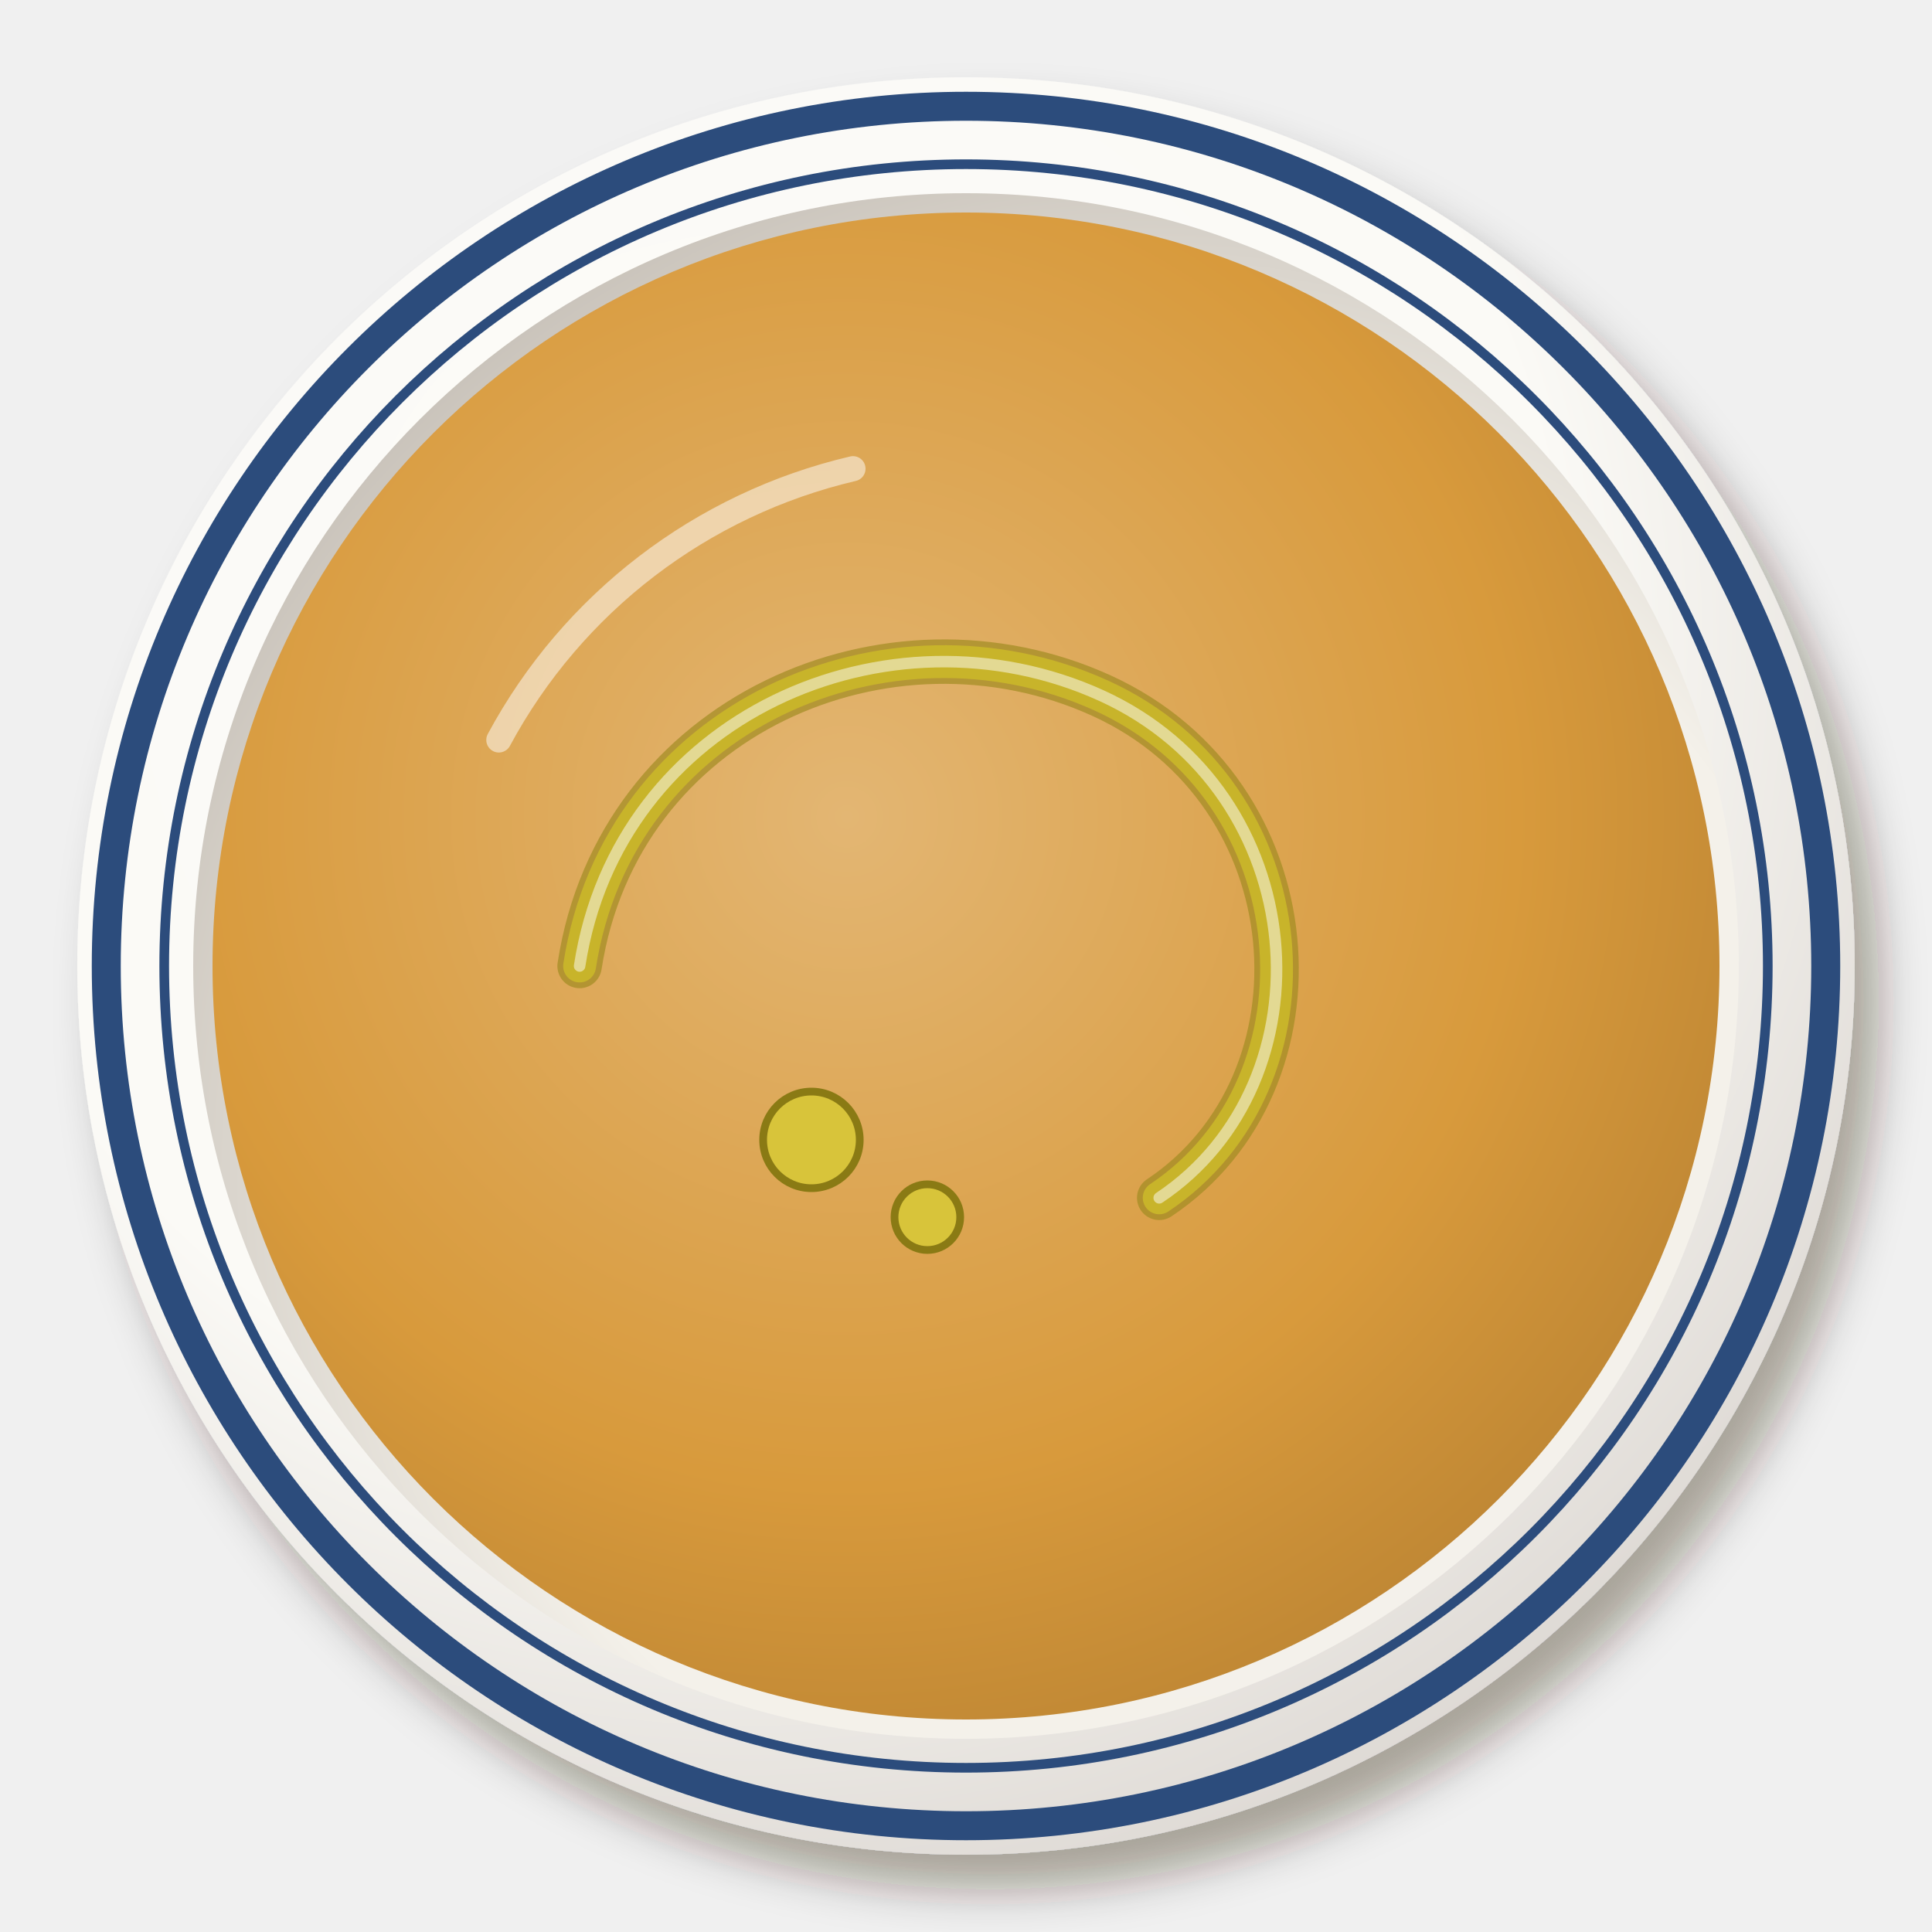
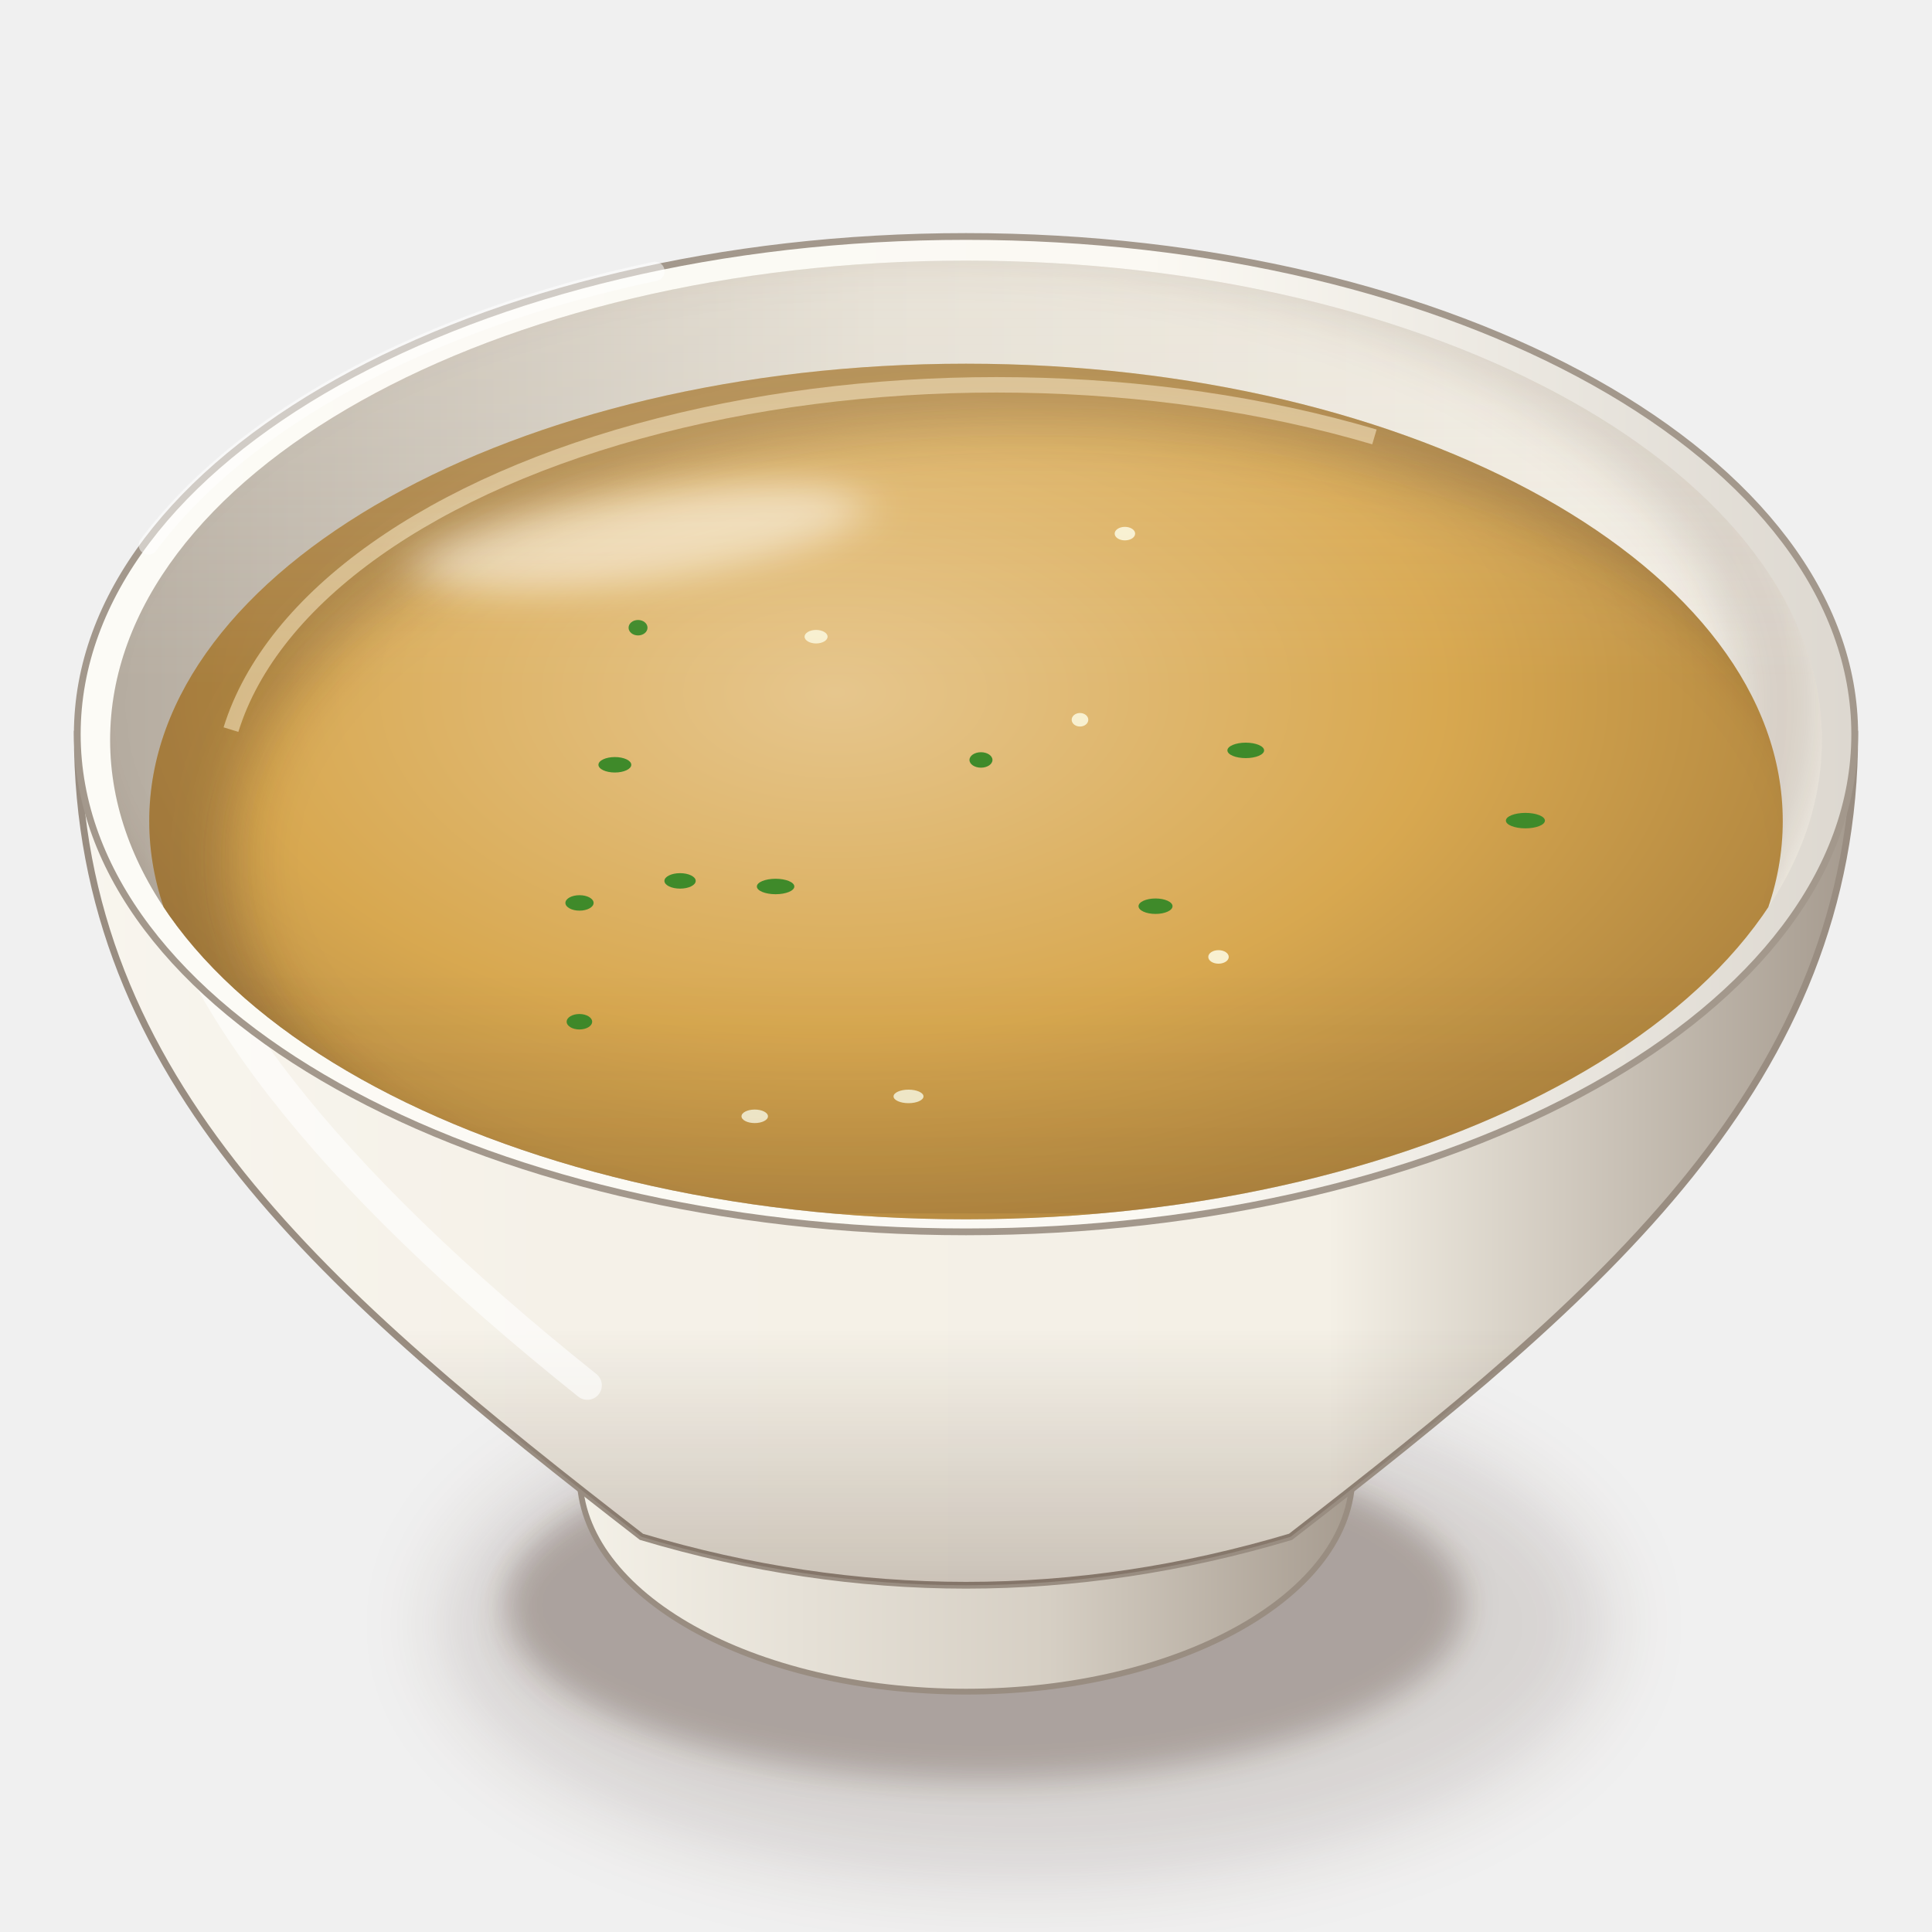
<svg xmlns="http://www.w3.org/2000/svg" viewBox="0 0 200 200" width="400" height="400">
  <defs>
-     <filter id="es_purever-1" x="-30%" y="-30%" width="160%" height="160%">
-       <feDropShadow dx="2.52" dy="3.6" stdDeviation="2.34" flood-color="#2b1607" flood-opacity=".36" />
+     <filter id="es_purever-1" x="-50%" y="-50%" width="200%" height="200%">
+       <feGaussianBlur stdDeviation="4" />
    </filter>
-     <radialGradient id="es_purever-2" cx="0.38" cy="0.32" r=".75">
-       <stop offset="0" stop-color="#fcfbf8" />
-       <stop offset=".6" stop-color="#fbfaf6" />
-       <stop offset="1" stop-color="#dad5d0" />
+     <filter id="es_purever-2" x="-50%" y="-50%" width="200%" height="200%">
+       <feGaussianBlur stdDeviation="1.6" />
+     </filter>
+     <linearGradient id="es_purever-3" x1="0" y1="0" x2="1" y2="0">
+       <stop offset="0" stop-color="#f5f2e9" />
+       <stop offset="0.6" stop-color="#d6cfc4" />
+       <stop offset="1" stop-color="#a3988c" />
+     </linearGradient>
+     <linearGradient id="es_purever-4" x1="0" y1="0" x2="1" y2="0">
+       <stop offset="0" stop-color="#f8f5ee" />
+       <stop offset="0.28" stop-color="#f5f1e8" />
+       <stop offset="0.7" stop-color="#f4f0e6" />
+       <stop offset="1" stop-color="#a3988c" />
+     </linearGradient>
+     <linearGradient id="es_purever-5" x1="0" y1="0" x2="0" y2="1">
+       <stop offset="0" stop-color="#3a2212" stop-opacity="0" />
+       <stop offset="0.7" stop-color="#3a2212" stop-opacity="0" />
+       <stop offset="1" stop-color="#3a2212" stop-opacity="0.22" />
+     </linearGradient>
+     <linearGradient id="es_purever-6" x1="0" y1="0" x2="1" y2="0">
+       <stop offset="0" stop-color="#fcfbf6" />
+       <stop offset="0.6" stop-color="#fbf9f3" />
+       <stop offset="1" stop-color="#dcd7cf" />
+     </linearGradient>
+     <linearGradient id="es_purever-7" x1="0" y1="0" x2="1" y2="0">
+       <stop offset="0" stop-color="#b6ada1" />
+       <stop offset="0.45" stop-color="#e2ddd2" />
+       <stop offset="1" stop-color="#f4f0e7" />
+     </linearGradient>
+     <clipPath id="es_purever-8">
+       <path d="M11.4,76.6A88.6,49.62 0 1 0 188.6,76.6A88.6,49.62 0 1 0 11.4,76.6Z" />
+     </clipPath>
+     <filter id="es_purever-9" x="-50%" y="-50%" width="200%" height="200%">
+       <feGaussianBlur stdDeviation="2.5" />
+     </filter>
+     <clipPath id="es_purever-10">
+       <path d="M11.4,76.6 A88.6,49.62 0 0 0 188.6,76.6 L200,76.6 L200,0 L0,0 L0,76.6Z" />
+     </clipPath>
+     <radialGradient id="es_purever-11" cx="0.42" cy="0.36" r="0.62">
+       <stop offset="0" stop-color="#e6c68d" />
+       <stop offset="0.6" stop-color="#d8a850" />
+       <stop offset="1" stop-color="#b28740" />
    </radialGradient>
-     <radialGradient id="es_purever-3" cx="0.62" cy="0.64" r=".75">
-       <stop offset="0" stop-color="#f5f2ec" />
-       <stop offset=".6" stop-color="#f4f1ea" />
-       <stop offset="1" stop-color="#bfb8af" />
-     </radialGradient>
-     <radialGradient id="es_purever-4" cx="0.42" cy="0.4" r=".75">
-       <stop offset="0" stop-color="#e3b673" />
-       <stop offset=".6" stop-color="#d89a3c" />
-       <stop offset="1" stop-color="#b27d30" />
-     </radialGradient>
+     <clipPath id="es_purever-12">
+       <path d="M15.45,85A84.55,47.35 0 1 0 184.55,85A84.55,47.35 0 1 0 15.45,85Z" />
+     </clipPath>
+     <filter id="es_purever-13" x="-50%" y="-50%" width="200%" height="200%">
+       <feGaussianBlur stdDeviation="3" />
+     </filter>
+     <filter id="es_purever-14" x="-50%" y="-50%" width="200%" height="200%">
+       <feGaussianBlur stdDeviation="2.2" />
+     </filter>
+     <linearGradient id="es_purever-15" x1="0" y1="0" x2="0" y2="1">
+       <stop offset="0" stop-color="#fff8ec" stop-opacity="0.2" />
+       <stop offset="0.45" stop-color="#fff8ec" stop-opacity="0" />
+       <stop offset="0.75" stop-color="#3a2212" stop-opacity="0" />
+       <stop offset="1" stop-color="#3a2212" stop-opacity="0.1" />
+     </linearGradient>
  </defs>
-   <g filter="url(#es_purever-1)">
-     <circle cx="100" cy="100" r="92" fill="url(#es_purever-2)" />
+   <ellipse cx="106" cy="168.16" rx="60.48" ry="26.61" fill="#3a2212" opacity="0.14" filter="url(#es_purever-1)" />
+   <ellipse cx="102" cy="166.16" rx="49.68" ry="18.14" fill="#3a2212" opacity="0.28" filter="url(#es_purever-2)" />
+   <path d="M58,146.72 L60,152.72 A40,22.4 0 0 0 140,152.72 L142,146.72Z" fill="url(#es_purever-3)" stroke="#998d81" stroke-width=".6" />
+   <path d="M8,76 C8,111.96 34,134 66.4,159.09 Q100,169.12 133.6,159.09 C166,134 192,111.96 192,76Z" fill="url(#es_purever-4)" stroke="#998d81" stroke-width=".7" />
+   <path d="M8,76 C8,111.96 34,134 66.4,159.09 Q100,169.12 133.6,159.09 C166,134 192,111.96 192,76Z" fill="url(#es_purever-5)" />
+   <path d="M16,86 Q20,110.8 60.8,143.41" stroke="#fff" stroke-width="3" fill="none" stroke-linecap="round" opacity="0.6" />
+   <path d="M8,76A92,51.52 0 1 0 192,76A92,51.52 0 1 0 8,76Z" fill="url(#es_purever-6)" stroke="#a3988c" stroke-width=".7" />
+   <path d="M11.4,76.6A88.6,49.62 0 1 0 188.6,76.6A88.6,49.62 0 1 0 11.4,76.6Z" fill="url(#es_purever-7)" />
+   <g clip-path="url(#es_purever-8)">
+     <path d="M3.4,73A90.6,51.62 0 1 0 184.6,73A90.6,51.62 0 1 0 3.4,73Z" fill="none" stroke="#3a2212" stroke-width="9" opacity=".16" filter="url(#es_purever-9)" />
  </g>
-   <circle cx="100" cy="100" r="89" fill="none" stroke="#2c4c7c" stroke-width="3" />
-   <circle cx="100" cy="100" r="83" fill="none" stroke="#2c4c7c" stroke-width="1" />
-   <circle cx="100" cy="100" r="80" fill="url(#es_purever-3)" />
-   <circle cx="100" cy="100" r="78" fill="url(#es_purever-4)" />
-   <path d="M51.64,76.6 A56.16,56.16 0 0 1 88.3,48.52" stroke="#fff" stroke-width="2.6" fill="none" stroke-linecap="round" opacity=".5" />
-   <path d="M60,100 C64,74 92,62 114,72 C136,82 138,112 120,124" stroke="#a18c21" stroke-width="4.6" fill="none" stroke-linecap="round" opacity=".7" />
-   <path d="M60,100 C64,74 92,62 114,72 C136,82 138,112 120,124" stroke="#c8b42a" stroke-width="3.4" fill="none" stroke-linecap="round" />
-   <path d="M60,100 C64,74 92,62 114,72 C136,82 138,112 120,124" stroke="#e6dd9f" stroke-width="1.19" fill="none" stroke-linecap="round" opacity=".9" />
-   <circle cx="84" cy="118" r="5" fill="#d8c43a" stroke="#8a7a14" stroke-width=".8" />
-   <circle cx="96" cy="126" r="3.4" fill="#d8c43a" stroke="#8a7a14" stroke-width=".8" />
+   <g clip-path="url(#es_purever-8)">
+     <path d="M15.45,85A84.55,47.35 0 1 0 184.55,85A84.55,47.35 0 1 0 15.45,85Z" fill="url(#es_purever-11)" />
+     <g clip-path="url(#es_purever-12)">
+       <path fill-rule="evenodd" d="M0,0 H200 V200 H0Z M24.14,89A82.86,45.45 0 1 0 189.86,89A82.86,45.45 0 1 0 24.14,89Z" fill="#3a2212" opacity="0.3" filter="url(#es_purever-13)" />
+       <path d="M23.91,75.53 A80.32,42.61 0 0 1 142.28,45.23" stroke="#edd8b0" stroke-width="1.6" fill="none" opacity=".65" />
+     </g>
+   </g>
+   <g clip-path="url(#es_purever-12)">
+     <ellipse cx="66.18" cy="55.64" rx="23.67" ry="4.5" fill="#fff" opacity="0.5" transform="rotate(-8 66.18 55.64)" filter="url(#es_purever-14)" />
+   </g>
+   <g clip-path="url(#es_purever-8)">
+     <ellipse cx="80.29" cy="91.77" rx="1.94" ry="0.8" fill="#3f8a2a" />
+     <ellipse cx="101.55" cy="78.67" rx="1.19" ry="0.8" fill="#3f8a2a" />
+     <ellipse cx="128.96" cy="77.68" rx="1.9" ry="0.8" fill="#3f8a2a" />
+     <ellipse cx="66.05" cy="64.98" rx="0.98" ry="0.8" fill="#3f8a2a" />
+     <ellipse cx="63.65" cy="79.17" rx="1.7" ry="0.8" fill="#3f8a2a" />
+     <ellipse cx="119.62" cy="93.81" rx="1.76" ry="0.8" fill="#3f8a2a" />
+     <ellipse cx="59.99" cy="93.47" rx="1.46" ry="0.8" fill="#3f8a2a" />
+     <ellipse cx="59.98" cy="105.77" rx="1.32" ry="0.8" fill="#3f8a2a" />
+     <ellipse cx="157.91" cy="84.95" rx="2.02" ry="0.8" fill="#3f8a2a" />
+     <ellipse cx="70.4" cy="91.19" rx="1.62" ry="0.8" fill="#3f8a2a" />
+     <ellipse cx="126.14" cy="99.06" rx="1.06" ry="0.7" fill="#f8f0d0" />
+     <ellipse cx="111.8" cy="74.51" rx="0.86" ry="0.7" fill="#f8f0d0" />
+     <ellipse cx="94.05" cy="113.5" rx="1.55" ry="0.7" fill="#f8f0d0" />
+     <ellipse cx="78.13" cy="115.56" rx="1.37" ry="0.7" fill="#f8f0d0" />
+     <ellipse cx="84.48" cy="65.91" rx="1.19" ry="0.7" fill="#f8f0d0" />
+     <ellipse cx="116.45" cy="55.24" rx="1.06" ry="0.7" fill="#f8f0d0" />
+     <g clip-path="url(#es_purever-12)" />
+   </g>
+   <rect x="0" y="26.38" width="200" height="99.23" fill="url(#es_purever-15)" clip-path="url(#es_purever-8)" />
+   <path d="M15.36,56.42 A92,51.52 0 0 1 67.8,28.09" stroke="#fff" stroke-width="2" fill="none" stroke-linecap="round" opacity="0.5" />
</svg>
